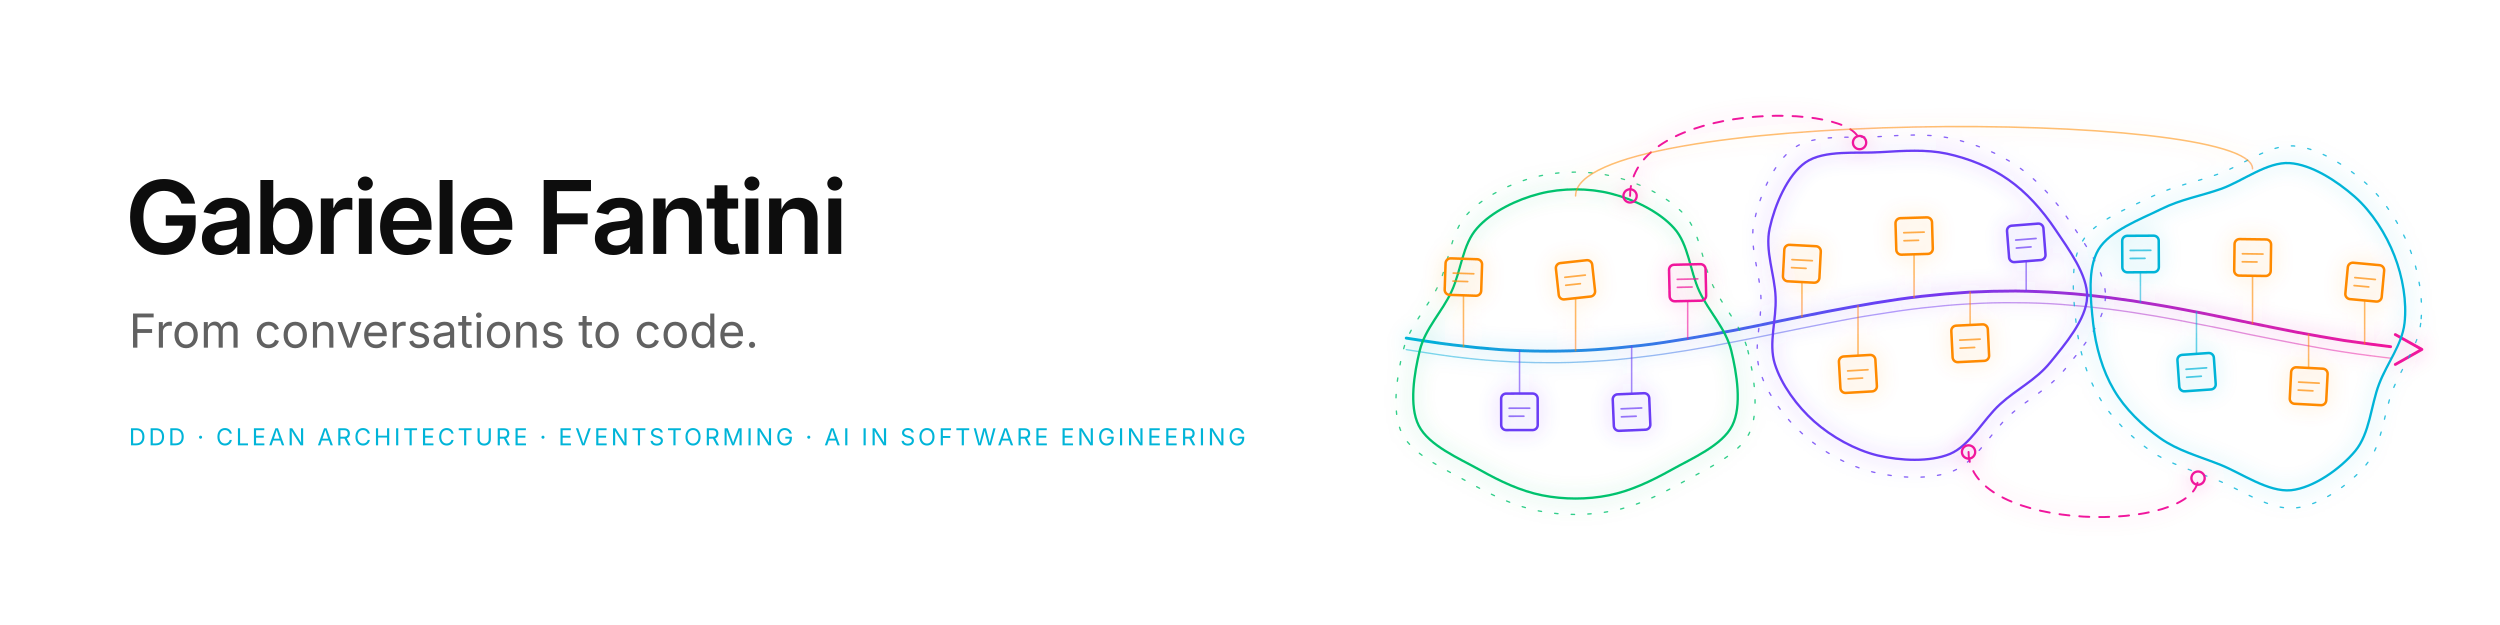
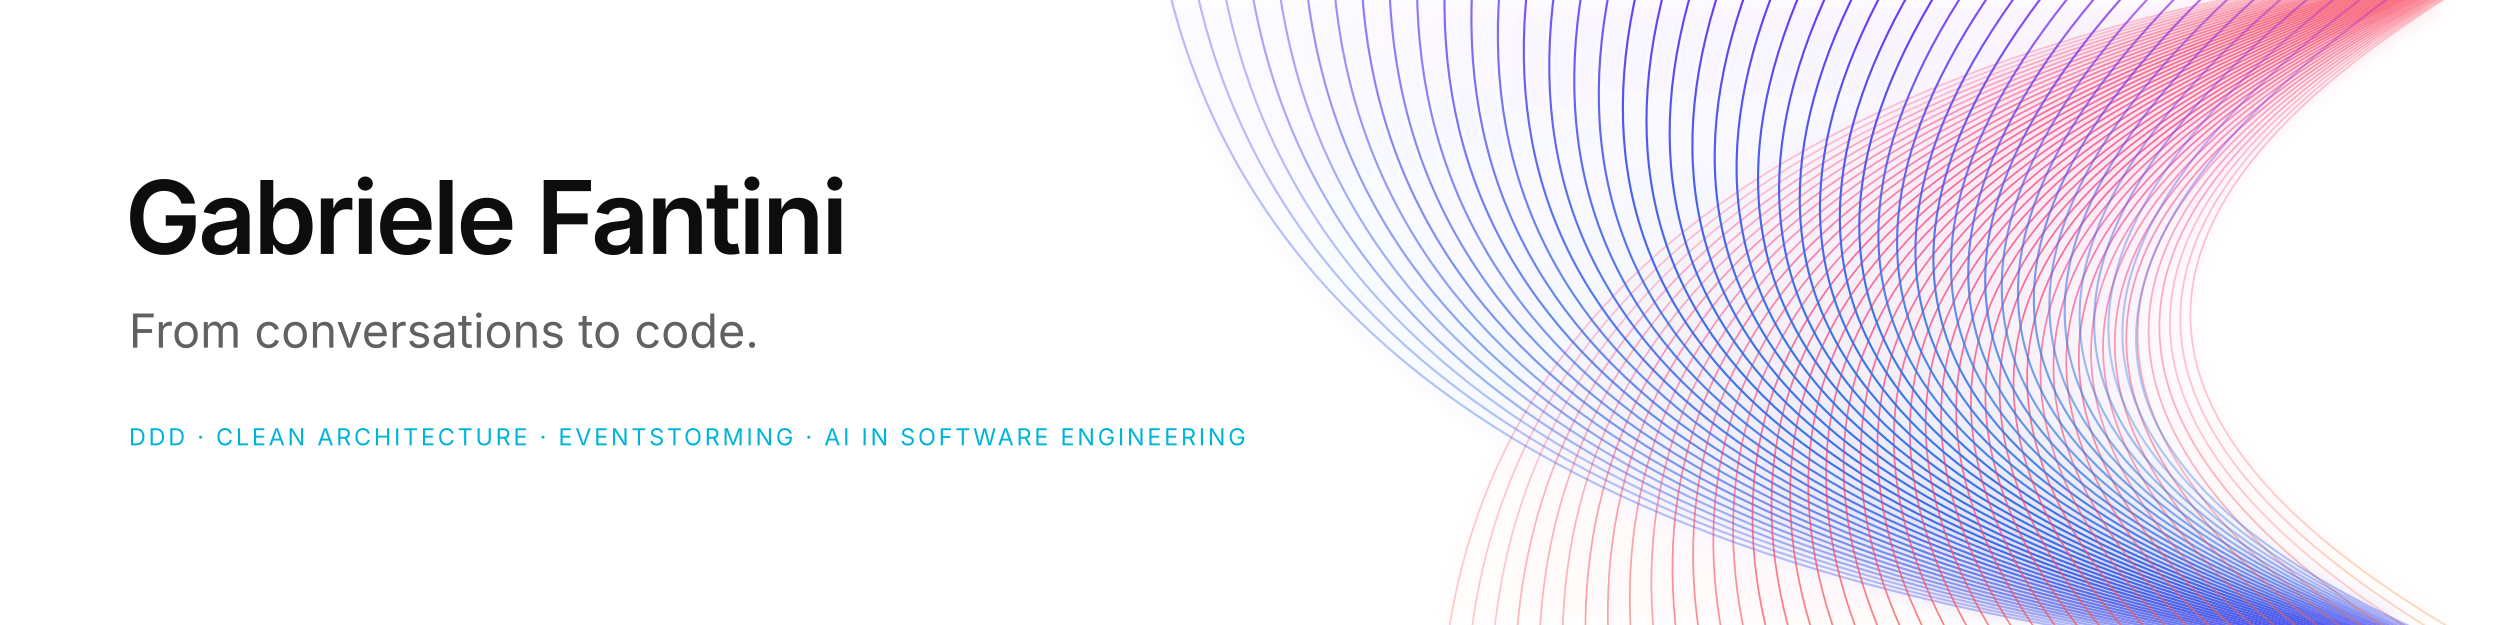
<svg xmlns="http://www.w3.org/2000/svg" viewBox="0 0 1280 320" width="1280" height="320" preserveAspectRatio="xMidYMid slice">
  <defs>
    <filter id="glow" x="-20%" y="-20%" width="140%" height="140%">
      <feGaussianBlur stdDeviation="5" result="b1" />
      <feComponentTransfer in="b1" result="b2">
        <feFuncA type="linear" slope="0.45" />
      </feComponentTransfer>
      <feMerge>
        <feMergeNode in="b2" />
        <feMergeNode in="SourceGraphic" />
      </feMerge>
    </filter>
-     <linearGradient id="tl" x1="0" y1="0" x2="1" y2="0">
+     <linearGradient id="fa" x1="0" y1="1" x2="1" y2="0">
      <stop offset="0%" stop-color="#00b4d8" />
      <stop offset="50%" stop-color="#6b3cf5" />
      <stop offset="100%" stop-color="#f0189c" />
    </linearGradient>
+     <linearGradient id="fb" x1="0" y1="0" x2="1" y2="1">
+       <stop offset="0%" stop-color="#f0189c" />
+       <stop offset="100%" stop-color="#ff8a00" />
+     </linearGradient>
  </defs>
  <rect width="1280" height="320" fill="#ffffff" />
  <g filter="url(#glow)" fill="none" stroke-linecap="round" stroke-linejoin="round">
-     <path d="M720,173.1C724,173.7 736,175.7 744,176.6C752,177.6 760,178.4 768,179C776,179.5 784,179.8 792,179.8C800,179.8 808,179.6 816,179.1C824,178.6 832,177.8 840,176.9C848,176 856,174.7 864,173.4C872,172.1 880,170.6 888,169.1C896,167.5 904,165.9 912,164.2C920,162.6 928,160.9 936,159.4C944,157.9 952,156.4 960,155.1C968,153.8 976,152.6 984,151.7C992,150.8 1000,150.1 1008,149.6C1016,149.2 1024,149 1032,149C1040,149.1 1048,149.4 1056,150C1064,150.5 1072,151.4 1080,152.4C1088,153.4 1096,154.6 1104,156C1112,157.3 1120,158.9 1128,160.4C1136,162 1144,163.7 1152,165.3C1160,166.9 1168,168.6 1176,170.1C1184,171.6 1192,173 1200,174.3C1208,175.5 1220,177 1224,177.5" stroke="url(#tl)" stroke-width="1.5" />
-     <path d="M720,179C724,179.6 736,181.6 744,182.6C752,183.6 760,184.4 768,184.9C776,185.4 784,185.7 792,185.7C800,185.8 808,185.5 816,185C824,184.6 832,183.8 840,182.8C848,181.9 856,180.7 864,179.4C872,178.1 880,176.6 888,175C896,173.5 904,171.8 912,170.2C920,168.6 928,166.9 936,165.4C944,163.8 952,162.3 960,161.1C968,159.8 976,158.6 984,157.7C992,156.8 1000,156 1008,155.6C1016,155.1 1024,154.9 1032,155C1040,155 1048,155.3 1056,155.9C1064,156.5 1072,157.3 1080,158.3C1088,159.3 1096,160.6 1104,161.9C1112,163.3 1120,164.8 1128,166.4C1136,167.9 1144,169.6 1152,171.3C1160,172.9 1168,174.5 1176,176C1184,177.5 1192,179 1200,180.2C1208,181.5 1220,182.9 1224,183.4" stroke="url(#tl)" stroke-width="0.7" opacity="0.5" />
-     <path d="M1226.4,171.3 L1240,178.9 L1226.4,186.6" stroke="#f0189c" stroke-width="1.5" />
-     <path d="M886.4,179.5C889.2,191 892,207.8 886.9,217.9C881.8,228.1 866.2,234.7 855.7,240.6C845.1,246.5 834.7,251.4 823.7,253.6C812.7,255.8 800.7,255.8 789.6,253.6C778.6,251.4 768.2,246.5 757.7,240.6C747.1,234.7 731.5,228.1 726.4,217.9C721.3,207.8 724.1,191 726.9,179.5C729.7,168.1 738.4,159.7 743.2,149.2C748.1,138.7 748.8,125.1 756.3,116.8C763.7,108.4 776.7,102.1 788.2,99.2C799.7,96.2 813.7,96.2 825.1,99.2C836.6,102.1 849.6,108.4 857.1,116.8C864.6,125.1 865.2,138.7 870.1,149.2C875,159.7 883.6,168.1 886.4,179.5Z" stroke="#00c26e" stroke-width="1.2" />
-     <path d="M894.9,179.5C898,192.2 901.1,210.8 895.5,222.1C889.8,233.3 872.6,240.6 860.9,247.2C849.2,253.7 837.7,259.2 825.5,261.6C813.3,264 800,264 787.8,261.6C775.7,259.2 764.1,253.7 752.4,247.2C740.8,240.6 723.5,233.3 717.9,222.1C712.2,210.8 715.3,192.2 718.4,179.5C721.5,166.9 731.1,157.5 736.5,146C741.9,134.4 742.6,119.3 750.9,110C759.2,100.8 773.5,93.8 786.2,90.6C798.9,87.3 814.4,87.3 827.1,90.6C839.8,93.8 854.2,100.8 862.5,110C870.7,119.3 871.4,134.4 876.9,146C882.3,157.5 891.8,166.9 894.9,179.5Z" stroke="#00c26e" stroke-width="0.7" stroke-dasharray="1.7 6.8" opacity="0.8" />
-     <line x1="749.3" y1="177.3" x2="749.3" y2="151.2" stroke="#ff8a00" stroke-width="0.8" opacity="0.6" />
-     <rect x="739.9" y="132.5" width="18.7" height="18.7" rx="2.6" transform="rotate(1.9 749.3 141.8)" stroke="#ff8a00" stroke-width="1.3" />
-     <line x1="744" y1="140" x2="754.5" y2="140" transform="rotate(1.9 749.3 141.8)" stroke="#ff8a00" stroke-width="0.9" opacity="0.7" />
-     <line x1="744" y1="144.1" x2="751.5" y2="144.1" transform="rotate(1.9 749.3 141.8)" stroke="#ff8a00" stroke-width="0.9" opacity="0.7" />
-     <line x1="778" y1="179.5" x2="778" y2="201.5" stroke="#6b3cf5" stroke-width="0.8" opacity="0.6" />
-     <rect x="768.6" y="201.5" width="18.7" height="18.7" rx="2.6" transform="rotate(-0.1 778 210.8)" stroke="#6b3cf5" stroke-width="1.3" />
-     <line x1="772.7" y1="209" x2="783.2" y2="209" transform="rotate(-0.1 778 210.8)" stroke="#6b3cf5" stroke-width="0.9" opacity="0.7" />
-     <line x1="772.7" y1="213.1" x2="780.2" y2="213.1" transform="rotate(-0.1 778 210.8)" stroke="#6b3cf5" stroke-width="0.9" opacity="0.7" />
-     <line x1="806.7" y1="179.5" x2="806.7" y2="152.6" stroke="#ff8a00" stroke-width="0.8" opacity="0.6" />
-     <rect x="797.3" y="133.9" width="18.7" height="18.7" rx="2.6" transform="rotate(-6.2 806.7 143.3)" stroke="#ff8a00" stroke-width="1.3" />
-     <line x1="801.4" y1="141.4" x2="811.9" y2="141.4" transform="rotate(-6.2 806.7 143.3)" stroke="#ff8a00" stroke-width="0.9" opacity="0.7" />
-     <line x1="801.4" y1="145.5" x2="808.9" y2="145.5" transform="rotate(-6.2 806.7 143.3)" stroke="#ff8a00" stroke-width="0.9" opacity="0.7" />
-     <line x1="835.4" y1="177.4" x2="835.4" y2="201.6" stroke="#6b3cf5" stroke-width="0.8" opacity="0.6" />
-     <rect x="826" y="201.6" width="18.7" height="18.7" rx="2.6" transform="rotate(-2.4 835.4 211)" stroke="#6b3cf5" stroke-width="1.3" />
-     <line x1="830.1" y1="209.1" x2="840.6" y2="209.1" transform="rotate(-2.4 835.4 211)" stroke="#6b3cf5" stroke-width="0.9" opacity="0.7" />
-     <line x1="830.1" y1="213.2" x2="837.6" y2="213.2" transform="rotate(-2.4 835.4 211)" stroke="#6b3cf5" stroke-width="0.9" opacity="0.7" />
-     <line x1="864.1" y1="173.4" x2="864.1" y2="154.1" stroke="#f0189c" stroke-width="0.8" opacity="0.6" />
-     <rect x="854.7" y="135.4" width="18.7" height="18.7" rx="2.6" transform="rotate(-1.3 864.1 144.7)" stroke="#f0189c" stroke-width="1.3" />
-     <line x1="858.8" y1="142.9" x2="869.3" y2="142.9" transform="rotate(-1.3 864.1 144.7)" stroke="#f0189c" stroke-width="0.9" opacity="0.7" />
-     <line x1="858.8" y1="147" x2="866.3" y2="147" transform="rotate(-1.3 864.1 144.7)" stroke="#f0189c" stroke-width="0.9" opacity="0.7" />
-     <path d="M1068.6,152.2C1068.2,163.5 1057.2,176.4 1049.7,185.6C1042.3,194.7 1032.5,199.2 1024,207C1015.4,214.8 1008.8,228 998.4,232.4C988,236.7 973,235.9 961.4,233.2C949.8,230.4 937.7,223.6 928.9,215.8C920.1,208 912,196.9 908.7,186.3C905.4,175.7 909.6,163.8 909.1,152.2C908.7,140.6 903.5,128.3 906.1,116.8C908.6,105.3 915.1,89.6 924.5,83.1C934,76.6 950.9,78.7 962.9,77.9C975,77.2 986,76.4 996.9,78.7C1007.8,81.1 1019.1,85.5 1028.3,92C1037.6,98.5 1045.7,107.6 1052.4,117.6C1059.1,127.6 1069,140.9 1068.6,152.2Z" stroke="#6b3cf5" stroke-width="1.2" />
-     <path d="M1078,152.2C1077.6,164.7 1065.4,179 1057.2,189.1C1049,199.3 1038.1,204.2 1028.7,212.9C1019.2,221.5 1011.9,236.1 1000.4,241C988.8,245.8 972.2,244.9 959.4,241.8C946.6,238.8 933.2,231.3 923.5,222.7C913.7,214 904.7,201.7 901.1,190C897.4,178.2 902.1,165 901.6,152.2C901.1,139.4 895.3,125.8 898.2,113C901,100.3 908.1,82.9 918.6,75.7C929.1,68.5 947.8,70.8 961.1,70C974.5,69.2 986.6,68.2 998.7,70.8C1010.7,73.4 1023.3,78.4 1033.5,85.5C1043.7,92.7 1052.7,102.8 1060.1,113.9C1067.5,125 1078.5,139.7 1078,152.2Z" stroke="#6b3cf5" stroke-width="0.7" stroke-dasharray="1.7 6.8" opacity="0.8" />
-     <line x1="922.6" y1="162.1" x2="922.6" y2="144.4" stroke="#ff8a00" stroke-width="0.8" opacity="0.6" />
-     <rect x="913.2" y="125.7" width="18.7" height="18.7" rx="2.6" transform="rotate(3 922.6 135.1)" stroke="#ff8a00" stroke-width="1.3" />
-     <line x1="917.4" y1="133.2" x2="927.8" y2="133.2" transform="rotate(3 922.6 135.1)" stroke="#ff8a00" stroke-width="0.9" opacity="0.7" />
-     <line x1="917.4" y1="137.3" x2="924.8" y2="137.3" transform="rotate(3 922.6 135.1)" stroke="#ff8a00" stroke-width="0.9" opacity="0.7" />
-     <line x1="951.3" y1="156.6" x2="951.3" y2="182.1" stroke="#ff8a00" stroke-width="0.8" opacity="0.6" />
-     <rect x="941.9" y="182.1" width="18.7" height="18.7" rx="2.6" transform="rotate(-3.3 951.3 191.5)" stroke="#ff8a00" stroke-width="1.3" />
-     <line x1="946.1" y1="189.6" x2="956.5" y2="189.6" transform="rotate(-3.3 951.3 191.5)" stroke="#ff8a00" stroke-width="0.9" opacity="0.7" />
-     <line x1="946.1" y1="193.7" x2="953.5" y2="193.7" transform="rotate(-3.3 951.3 191.5)" stroke="#ff8a00" stroke-width="0.9" opacity="0.7" />
-     <line x1="980" y1="152.2" x2="980" y2="130.2" stroke="#ff8a00" stroke-width="0.8" opacity="0.6" />
-     <rect x="970.7" y="111.5" width="18.7" height="18.7" rx="2.6" transform="rotate(-1.7 980 120.9)" stroke="#ff8a00" stroke-width="1.3" />
-     <line x1="974.8" y1="119" x2="985.2" y2="119" transform="rotate(-1.7 980 120.9)" stroke="#ff8a00" stroke-width="0.9" opacity="0.7" />
-     <line x1="974.8" y1="123.1" x2="982.2" y2="123.1" transform="rotate(-1.7 980 120.9)" stroke="#ff8a00" stroke-width="0.9" opacity="0.7" />
-     <line x1="1008.7" y1="149.6" x2="1008.7" y2="166.4" stroke="#ff8a00" stroke-width="0.8" opacity="0.6" />
-     <rect x="999.4" y="166.4" width="18.7" height="18.7" rx="2.6" transform="rotate(-2.8 1008.7 175.8)" stroke="#ff8a00" stroke-width="1.3" />
-     <line x1="1003.5" y1="173.9" x2="1013.9" y2="173.9" transform="rotate(-2.8 1008.7 175.8)" stroke="#ff8a00" stroke-width="0.9" opacity="0.7" />
-     <line x1="1003.5" y1="178" x2="1010.9" y2="178" transform="rotate(-2.8 1008.7 175.8)" stroke="#ff8a00" stroke-width="0.9" opacity="0.7" />
-     <line x1="1037.4" y1="149.1" x2="1037.4" y2="133.7" stroke="#6b3cf5" stroke-width="0.8" opacity="0.6" />
-     <rect x="1028.1" y="115" width="18.7" height="18.7" rx="2.6" transform="rotate(-4.5 1037.4 124.4)" stroke="#6b3cf5" stroke-width="1.3" />
-     <line x1="1032.2" y1="122.5" x2="1042.6" y2="122.5" transform="rotate(-4.5 1037.4 124.4)" stroke="#6b3cf5" stroke-width="0.9" opacity="0.7" />
-     <line x1="1032.2" y1="126.6" x2="1039.7" y2="126.6" transform="rotate(-4.5 1037.4 124.4)" stroke="#6b3cf5" stroke-width="0.9" opacity="0.7" />
-     <path d="M1231.1,165.6C1229.8,176.5 1222.3,185.7 1218.1,196.6C1213.9,207.5 1213.4,221.9 1205.8,231C1198.3,240 1184.5,249.8 1173,251C1161.4,252.1 1147.9,242.4 1136.7,237.9C1125.6,233.5 1115.2,230.8 1106.1,224.4C1097,218 1088,209.4 1082.3,199.6C1076.5,189.8 1073,177.5 1071.7,165.6C1070.4,153.6 1068.6,137.6 1074.4,127.8C1080.2,118.1 1095.9,112.3 1106.4,107.1C1116.9,101.9 1126.5,100.5 1137.5,96.6C1148.4,92.6 1160.9,82.8 1172.2,83.5C1183.5,84.2 1196.5,92.7 1205.5,100.6C1214.5,108.5 1221.7,120 1225.9,130.8C1230.2,141.7 1232.4,154.6 1231.1,165.6Z" stroke="#00b4d8" stroke-width="1.2" />
-     <path d="M1239.4,165.6C1238,177.7 1229.7,187.8 1225,199.9C1220.3,212 1219.8,227.9 1211.4,238C1203.1,248 1187.8,258.9 1175,260.1C1162.3,261.4 1147.3,250.6 1134.9,245.7C1122.6,240.8 1111.1,237.8 1101,230.8C1091,223.7 1081,214.1 1074.7,203.2C1068.3,192.4 1064.4,178.8 1063,165.6C1061.5,152.3 1059.6,134.6 1066,123.8C1072.4,113 1089.8,106.6 1101.4,100.8C1113,95.1 1123.6,93.5 1135.8,89.1C1147.9,84.8 1161.7,74 1174.2,74.7C1186.7,75.5 1201.2,84.9 1211.1,93.6C1221,102.4 1228.9,115.1 1233.7,127.1C1238.4,139.1 1240.9,153.4 1239.4,165.6Z" stroke="#00b4d8" stroke-width="0.7" stroke-dasharray="1.7 6.8" opacity="0.8" />
-     <line x1="1095.9" y1="154.6" x2="1095.9" y2="139.4" stroke="#00b4d8" stroke-width="0.8" opacity="0.6" />
-     <rect x="1086.6" y="120.7" width="18.7" height="18.7" rx="2.6" transform="rotate(-0.3 1095.9 130)" stroke="#00b4d8" stroke-width="1.3" />
-     <line x1="1090.7" y1="128.2" x2="1101.2" y2="128.2" transform="rotate(-0.3 1095.9 130)" stroke="#00b4d8" stroke-width="0.9" opacity="0.7" />
-     <line x1="1090.7" y1="132.3" x2="1098.2" y2="132.3" transform="rotate(-0.3 1095.9 130)" stroke="#00b4d8" stroke-width="0.9" opacity="0.7" />
-     <line x1="1124.6" y1="159.8" x2="1124.6" y2="181.2" stroke="#00b4d8" stroke-width="0.8" opacity="0.6" />
-     <rect x="1115.3" y="181.2" width="18.7" height="18.7" rx="2.6" transform="rotate(-4 1124.6 190.6)" stroke="#00b4d8" stroke-width="1.3" />
-     <line x1="1119.4" y1="188.7" x2="1129.9" y2="188.7" transform="rotate(-4 1124.6 190.6)" stroke="#00b4d8" stroke-width="0.9" opacity="0.7" />
-     <line x1="1119.4" y1="192.8" x2="1126.9" y2="192.8" transform="rotate(-4 1124.6 190.6)" stroke="#00b4d8" stroke-width="0.9" opacity="0.7" />
-     <line x1="1153.3" y1="165.6" x2="1153.3" y2="141.2" stroke="#ff8a00" stroke-width="0.8" opacity="0.6" />
-     <rect x="1144" y="122.5" width="18.7" height="18.7" rx="2.6" transform="rotate(0.8 1153.3 131.9)" stroke="#ff8a00" stroke-width="1.3" />
-     <line x1="1148.1" y1="130" x2="1158.6" y2="130" transform="rotate(0.8 1153.3 131.9)" stroke="#ff8a00" stroke-width="0.9" opacity="0.7" />
-     <line x1="1148.1" y1="134.1" x2="1155.6" y2="134.1" transform="rotate(0.8 1153.3 131.9)" stroke="#ff8a00" stroke-width="0.9" opacity="0.7" />
-     <line x1="1182" y1="171.2" x2="1182" y2="188.4" stroke="#ff8a00" stroke-width="0.8" opacity="0.6" />
-     <rect x="1172.7" y="188.4" width="18.7" height="18.7" rx="2.6" transform="rotate(3 1182 197.8)" stroke="#ff8a00" stroke-width="1.3" />
-     <line x1="1176.8" y1="195.9" x2="1187.3" y2="195.9" transform="rotate(3 1182 197.8)" stroke="#ff8a00" stroke-width="0.9" opacity="0.7" />
-     <line x1="1176.8" y1="200" x2="1184.3" y2="200" transform="rotate(3 1182 197.8)" stroke="#ff8a00" stroke-width="0.9" opacity="0.7" />
-     <line x1="1210.7" y1="175.9" x2="1210.7" y2="153.8" stroke="#ff8a00" stroke-width="0.8" opacity="0.6" />
-     <rect x="1201.4" y="135.1" width="18.7" height="18.7" rx="2.6" transform="rotate(5.3 1210.7 144.5)" stroke="#ff8a00" stroke-width="1.3" />
-     <line x1="1205.5" y1="142.6" x2="1216" y2="142.6" transform="rotate(5.3 1210.7 144.5)" stroke="#ff8a00" stroke-width="0.9" opacity="0.7" />
-     <line x1="1205.5" y1="146.7" x2="1213" y2="146.7" transform="rotate(5.3 1210.7 144.5)" stroke="#ff8a00" stroke-width="0.9" opacity="0.7" />
-     <path d="M834.6,100.3 C834.6,51.5 952.1,51.5 952.1,73" stroke="#f0189c" stroke-width="1" stroke-dasharray="5.1 5.1" />
-     <circle cx="834.6" cy="100.3" r="3.4" stroke="#f0189c" stroke-width="1.2" />
-     <circle cx="952.1" cy="73" r="3.4" stroke="#f0189c" stroke-width="1.2" />
-     <path d="M1007.9,231.4 C1007.9,273.3 1125.4,273.3 1125.4,244.8" stroke="#f0189c" stroke-width="1" stroke-dasharray="5.1 5.1" />
-     <circle cx="1007.9" cy="231.4" r="3.4" stroke="#f0189c" stroke-width="1.2" />
-     <circle cx="1125.4" cy="244.8" r="3.4" stroke="#f0189c" stroke-width="1.2" />
-     <path d="M806.7,100.3 C806.7,55.6 1153.3,55.6 1153.3,86.4" stroke="#ff8a00" stroke-width="0.8" opacity="0.55" />
+     <path d="M1294.4,345.6 Q668,320 596,-16" stroke="url(#fa)" stroke-width="1.1" opacity="0.4" />
+     <path d="M1294.4,-25.6 Q776,32 740,336" stroke="url(#fb)" stroke-width="0.9" opacity="0.3" />
+     <path d="M1294.4,345.6 Q673.6,317.5 610.4,-16" stroke="url(#fa)" stroke-width="1.1" opacity="0.4" />
+     <path d="M1294.4,-25.6 Q780,34.8 752,336" stroke="url(#fb)" stroke-width="0.9" opacity="0.3" />
+     <path d="M1294.4,345.6 Q679.2,315 624.8,-16" stroke="url(#fa)" stroke-width="1.1" opacity="0.4" />
+     <path d="M1294.4,-25.6 Q784,37.7 764,336" stroke="url(#fb)" stroke-width="0.9" opacity="0.3" />
+     <path d="M1294.4,345.6 Q684.8,312.5 639.2,-16" stroke="url(#fa)" stroke-width="1.1" opacity="0.5" />
+     <path d="M1294.4,-25.6 Q788,40.5 776,336" stroke="url(#fb)" stroke-width="0.9" opacity="0.4" />
+     <path d="M1294.4,345.6 Q690.4,310 653.6,-16" stroke="url(#fa)" stroke-width="1.1" opacity="0.5" />
+     <path d="M1294.4,-25.6 Q792,43.4 788,336" stroke="url(#fb)" stroke-width="0.9" opacity="0.4" />
+     <path d="M1294.4,345.6 Q696,307.6 668,-16" stroke="url(#fa)" stroke-width="1.1" opacity="0.6" />
+     <path d="M1294.4,-25.6 Q796,46.2 800,336" stroke="url(#fb)" stroke-width="0.9" opacity="0.4" />
+     <path d="M1294.4,345.6 Q701.6,305.1 682.4,-16" stroke="url(#fa)" stroke-width="1.1" opacity="0.6" />
+     <path d="M1294.4,-25.6 Q800,49.1 812,336" stroke="url(#fb)" stroke-width="0.9" opacity="0.5" />
+     <path d="M1294.4,345.6 Q707.2,302.6 696.8,-16" stroke="url(#fa)" stroke-width="1.1" opacity="0.7" />
+     <path d="M1294.4,-25.6 Q804,51.9 824,336" stroke="url(#fb)" stroke-width="0.9" opacity="0.5" />
+     <path d="M1294.4,345.6 Q712.8,300.1 711.2,-16" stroke="url(#fa)" stroke-width="1.1" opacity="0.7" />
+     <path d="M1294.4,-25.6 Q808,54.8 836,336" stroke="url(#fb)" stroke-width="0.9" opacity="0.5" />
+     <path d="M1294.4,345.6 Q718.4,297.6 725.6,-16" stroke="url(#fa)" stroke-width="1.1" opacity="0.7" />
+     <path d="M1294.4,-25.6 Q812,57.6 848,336" stroke="url(#fb)" stroke-width="0.9" opacity="0.5" />
+     <path d="M1294.4,345.6 Q724,295.1 740,-16" stroke="url(#fa)" stroke-width="1.1" opacity="0.8" />
+     <path d="M1294.4,-25.6 Q816,60.4 860,336" stroke="url(#fb)" stroke-width="0.9" opacity="0.6" />
+     <path d="M1294.4,345.6 Q729.6,292.6 754.4,-16" stroke="url(#fa)" stroke-width="1.1" opacity="0.8" />
+     <path d="M1294.4,-25.6 Q820,63.3 872,336" stroke="url(#fb)" stroke-width="0.9" opacity="0.6" />
+     <path d="M1294.4,345.6 Q735.2,290.1 768.8,-16" stroke="url(#fa)" stroke-width="1.1" opacity="0.8" />
+     <path d="M1294.4,-25.6 Q824,66.1 884,336" stroke="url(#fb)" stroke-width="0.9" opacity="0.6" />
+     <path d="M1294.4,345.6 Q740.8,287.6 783.2,-16" stroke="url(#fa)" stroke-width="1.1" opacity="0.9" />
+     <path d="M1294.4,-25.6 Q828,69 896,336" stroke="url(#fb)" stroke-width="0.9" opacity="0.6" />
+     <path d="M1294.4,345.6 Q746.4,285.2 797.6,-16" stroke="url(#fa)" stroke-width="1.1" opacity="0.9" />
+     <path d="M1294.4,-25.6 Q832,71.8 908,336" stroke="url(#fb)" stroke-width="0.9" opacity="0.7" />
+     <path d="M1294.4,345.6 Q752,282.7 812,-16" stroke="url(#fa)" stroke-width="1.1" opacity="0.9" />
+     <path d="M1294.4,-25.6 Q836,74.7 920,336" stroke="url(#fb)" stroke-width="0.9" opacity="0.7" />
+     <path d="M1294.4,345.6 Q757.6,280.2 826.4,-16" stroke="url(#fa)" stroke-width="1.1" opacity="0.9" />
+     <path d="M1294.4,-25.6 Q840,77.5 932,336" stroke="url(#fb)" stroke-width="0.9" opacity="0.7" />
+     <path d="M1294.4,345.6 Q763.2,277.7 840.8,-16" stroke="url(#fa)" stroke-width="1.1" opacity="1" />
+     <path d="M1294.4,-25.6 Q844,80.4 944,336" stroke="url(#fb)" stroke-width="0.9" opacity="0.7" />
+     <path d="M1294.4,345.6 Q768.8,275.2 855.2,-16" stroke="url(#fa)" stroke-width="1.1" opacity="1" />
+     <path d="M1294.4,-25.6 Q848,83.2 956,336" stroke="url(#fb)" stroke-width="0.9" opacity="0.7" />
+     <path d="M1294.4,345.6 Q774.4,272.7 869.6,-16" stroke="url(#fa)" stroke-width="1.1" opacity="1" />
+     <path d="M1294.4,-25.6 Q852,86 968,336" stroke="url(#fb)" stroke-width="0.9" opacity="0.7" />
+     <path d="M1294.4,345.6 Q780,270.2 884,-16" stroke="url(#fa)" stroke-width="1.1" opacity="1" />
+     <path d="M1294.4,-25.6 Q856,88.9 980,336" stroke="url(#fb)" stroke-width="0.9" opacity="0.7" />
+     <path d="M1294.4,345.6 Q785.6,267.7 898.4,-16" stroke="url(#fa)" stroke-width="1.1" opacity="1" />
+     <path d="M1294.4,-25.6 Q860,91.7 992,336" stroke="url(#fb)" stroke-width="0.9" opacity="0.7" />
+     <path d="M1294.4,345.6 Q791.2,265.2 912.8,-16" stroke="url(#fa)" stroke-width="1.1" opacity="1" />
+     <path d="M1294.4,-25.6 Q864,94.6 1004,336" stroke="url(#fb)" stroke-width="0.9" opacity="0.7" />
+     <path d="M1294.4,345.6 Q796.8,262.8 927.2,-16" stroke="url(#fa)" stroke-width="1.1" opacity="1" />
+     <path d="M1294.4,-25.6 Q868,97.4 1016,336" stroke="url(#fb)" stroke-width="0.9" opacity="0.7" />
+     <path d="M1294.4,345.6 Q802.4,260.3 941.6,-16" stroke="url(#fa)" stroke-width="1.1" opacity="1" />
+     <path d="M1294.4,-25.6 Q872,100.3 1028,336" stroke="url(#fb)" stroke-width="0.9" opacity="0.7" />
+     <path d="M1294.4,345.6 Q808,257.8 956,-16" stroke="url(#fa)" stroke-width="1.1" opacity="1" />
+     <path d="M1294.4,-25.6 Q876,103.1 1040,336" stroke="url(#fb)" stroke-width="0.9" opacity="0.7" />
+     <path d="M1294.4,345.6 Q813.6,255.3 970.4,-16" stroke="url(#fa)" stroke-width="1.1" opacity="1" />
+     <path d="M1294.4,-25.6 Q880,106 1052,336" stroke="url(#fb)" stroke-width="0.9" opacity="0.7" />
+     <path d="M1294.4,345.6 Q819.2,252.8 984.8,-16" stroke="url(#fa)" stroke-width="1.1" opacity="1" />
+     <path d="M1294.4,-25.6 Q884,108.8 1064,336" stroke="url(#fb)" stroke-width="0.9" opacity="0.7" />
+     <path d="M1294.4,345.6 Q824.8,250.3 999.2,-16" stroke="url(#fa)" stroke-width="1.1" opacity="1" />
+     <path d="M1294.4,-25.6 Q888,111.6 1076,336" stroke="url(#fb)" stroke-width="0.9" opacity="0.7" />
+     <path d="M1294.4,345.6 Q830.4,247.8 1013.6,-16" stroke="url(#fa)" stroke-width="1.1" opacity="0.9" />
+     <path d="M1294.4,-25.6 Q892,114.5 1088,336" stroke="url(#fb)" stroke-width="0.9" opacity="0.7" />
+     <path d="M1294.4,345.6 Q836,245.3 1028,-16" stroke="url(#fa)" stroke-width="1.1" opacity="0.9" />
+     <path d="M1294.4,-25.6 Q896,117.3 1100,336" stroke="url(#fb)" stroke-width="0.9" opacity="0.7" />
+     <path d="M1294.4,345.6 Q841.6,242.8 1042.4,-16" stroke="url(#fa)" stroke-width="1.1" opacity="0.9" />
+     <path d="M1294.4,-25.6 Q900,120.2 1112,336" stroke="url(#fb)" stroke-width="0.9" opacity="0.7" />
+     <path d="M1294.4,345.6 Q847.2,240.4 1056.8,-16" stroke="url(#fa)" stroke-width="1.1" opacity="0.9" />
+     <path d="M1294.4,-25.6 Q904,123 1124,336" stroke="url(#fb)" stroke-width="0.9" opacity="0.6" />
+     <path d="M1294.4,345.6 Q852.8,237.9 1071.2,-16" stroke="url(#fa)" stroke-width="1.1" opacity="0.8" />
+     <path d="M1294.4,-25.6 Q908,125.9 1136,336" stroke="url(#fb)" stroke-width="0.9" opacity="0.6" />
+     <path d="M1294.4,345.6 Q858.4,235.4 1085.6,-16" stroke="url(#fa)" stroke-width="1.1" opacity="0.8" />
+     <path d="M1294.4,-25.6 Q912,128.7 1148,336" stroke="url(#fb)" stroke-width="0.9" opacity="0.6" />
+     <path d="M1294.4,345.6 Q864,232.9 1100,-16" stroke="url(#fa)" stroke-width="1.1" opacity="0.8" />
+     <path d="M1294.4,-25.6 Q916,131.6 1160,336" stroke="url(#fb)" stroke-width="0.9" opacity="0.6" />
+     <path d="M1294.4,345.6 Q869.6,230.4 1114.4,-16" stroke="url(#fa)" stroke-width="1.1" opacity="0.7" />
+     <path d="M1294.4,-25.6 Q920,134.4 1172,336" stroke="url(#fb)" stroke-width="0.9" opacity="0.5" />
+     <path d="M1294.4,345.6 Q875.2,227.9 1128.8,-16" stroke="url(#fa)" stroke-width="1.1" opacity="0.7" />
+     <path d="M1294.4,-25.6 Q924,137.2 1184,336" stroke="url(#fb)" stroke-width="0.9" opacity="0.5" />
+     <path d="M1294.4,345.6 Q880.8,225.4 1143.2,-16" stroke="url(#fa)" stroke-width="1.1" opacity="0.7" />
+     <path d="M1294.4,-25.6 Q928,140.1 1196,336" stroke="url(#fb)" stroke-width="0.9" opacity="0.5" />
+     <path d="M1294.4,345.6 Q886.4,222.9 1157.6,-16" stroke="url(#fa)" stroke-width="1.1" opacity="0.6" />
+     <path d="M1294.4,-25.6 Q932,142.9 1208,336" stroke="url(#fb)" stroke-width="0.9" opacity="0.5" />
+     <path d="M1294.4,345.6 Q892,220.4 1172,-16" stroke="url(#fa)" stroke-width="1.1" opacity="0.6" />
+     <path d="M1294.4,-25.6 Q936,145.8 1220,336" stroke="url(#fb)" stroke-width="0.9" opacity="0.4" />
+     <path d="M1294.4,345.6 Q897.6,218 1186.4,-16" stroke="url(#fa)" stroke-width="1.1" opacity="0.5" />
+     <path d="M1294.4,-25.6 Q940,148.6 1232,336" stroke="url(#fb)" stroke-width="0.9" opacity="0.4" />
+     <path d="M1294.4,345.6 Q903.2,215.5 1200.8,-16" stroke="url(#fa)" stroke-width="1.1" opacity="0.5" />
+     <path d="M1294.4,-25.6 Q944,151.5 1244,336" stroke="url(#fb)" stroke-width="0.9" opacity="0.4" />
+     <path d="M1294.4,345.6 Q908.8,213 1215.2,-16" stroke="url(#fa)" stroke-width="1.1" opacity="0.4" />
+     <path d="M1294.4,-25.6 Q948,154.3 1256,336" stroke="url(#fb)" stroke-width="0.9" opacity="0.3" />
+     <path d="M1294.4,345.6 Q914.4,210.5 1229.6,-16" stroke="url(#fa)" stroke-width="1.1" opacity="0.4" />
+     <path d="M1294.4,-25.6 Q952,157.2 1268,336" stroke="url(#fb)" stroke-width="0.9" opacity="0.3" />
+     <path d="M1294.4,345.6 Q920,208 1244,-16" stroke="url(#fa)" stroke-width="1.1" opacity="0.4" />
+     <path d="M1294.4,-25.6 Q956,160 1280,336" stroke="url(#fb)" stroke-width="0.9" opacity="0.3" />
  </g>
  <g font-family="Inter, -apple-system, 'Segoe UI', Helvetica, Arial, sans-serif">
    <text x="64" y="130" font-size="52" font-weight="600" letter-spacing="-1.5" fill="#0d0d0d">Gabriele Fantini</text>
    <text x="66" y="178" font-size="24" fill="rgba(0,0,0,0.62)">From conversations to code.</text>
    <text x="66" y="228" font-size="12" fill="#00b4d8" letter-spacing="1.4">DDD · CLEAN ARCHITECTURE · EVENTSTORMING · AI IN SOFTWARE ENGINEERING</text>
  </g>
</svg>
